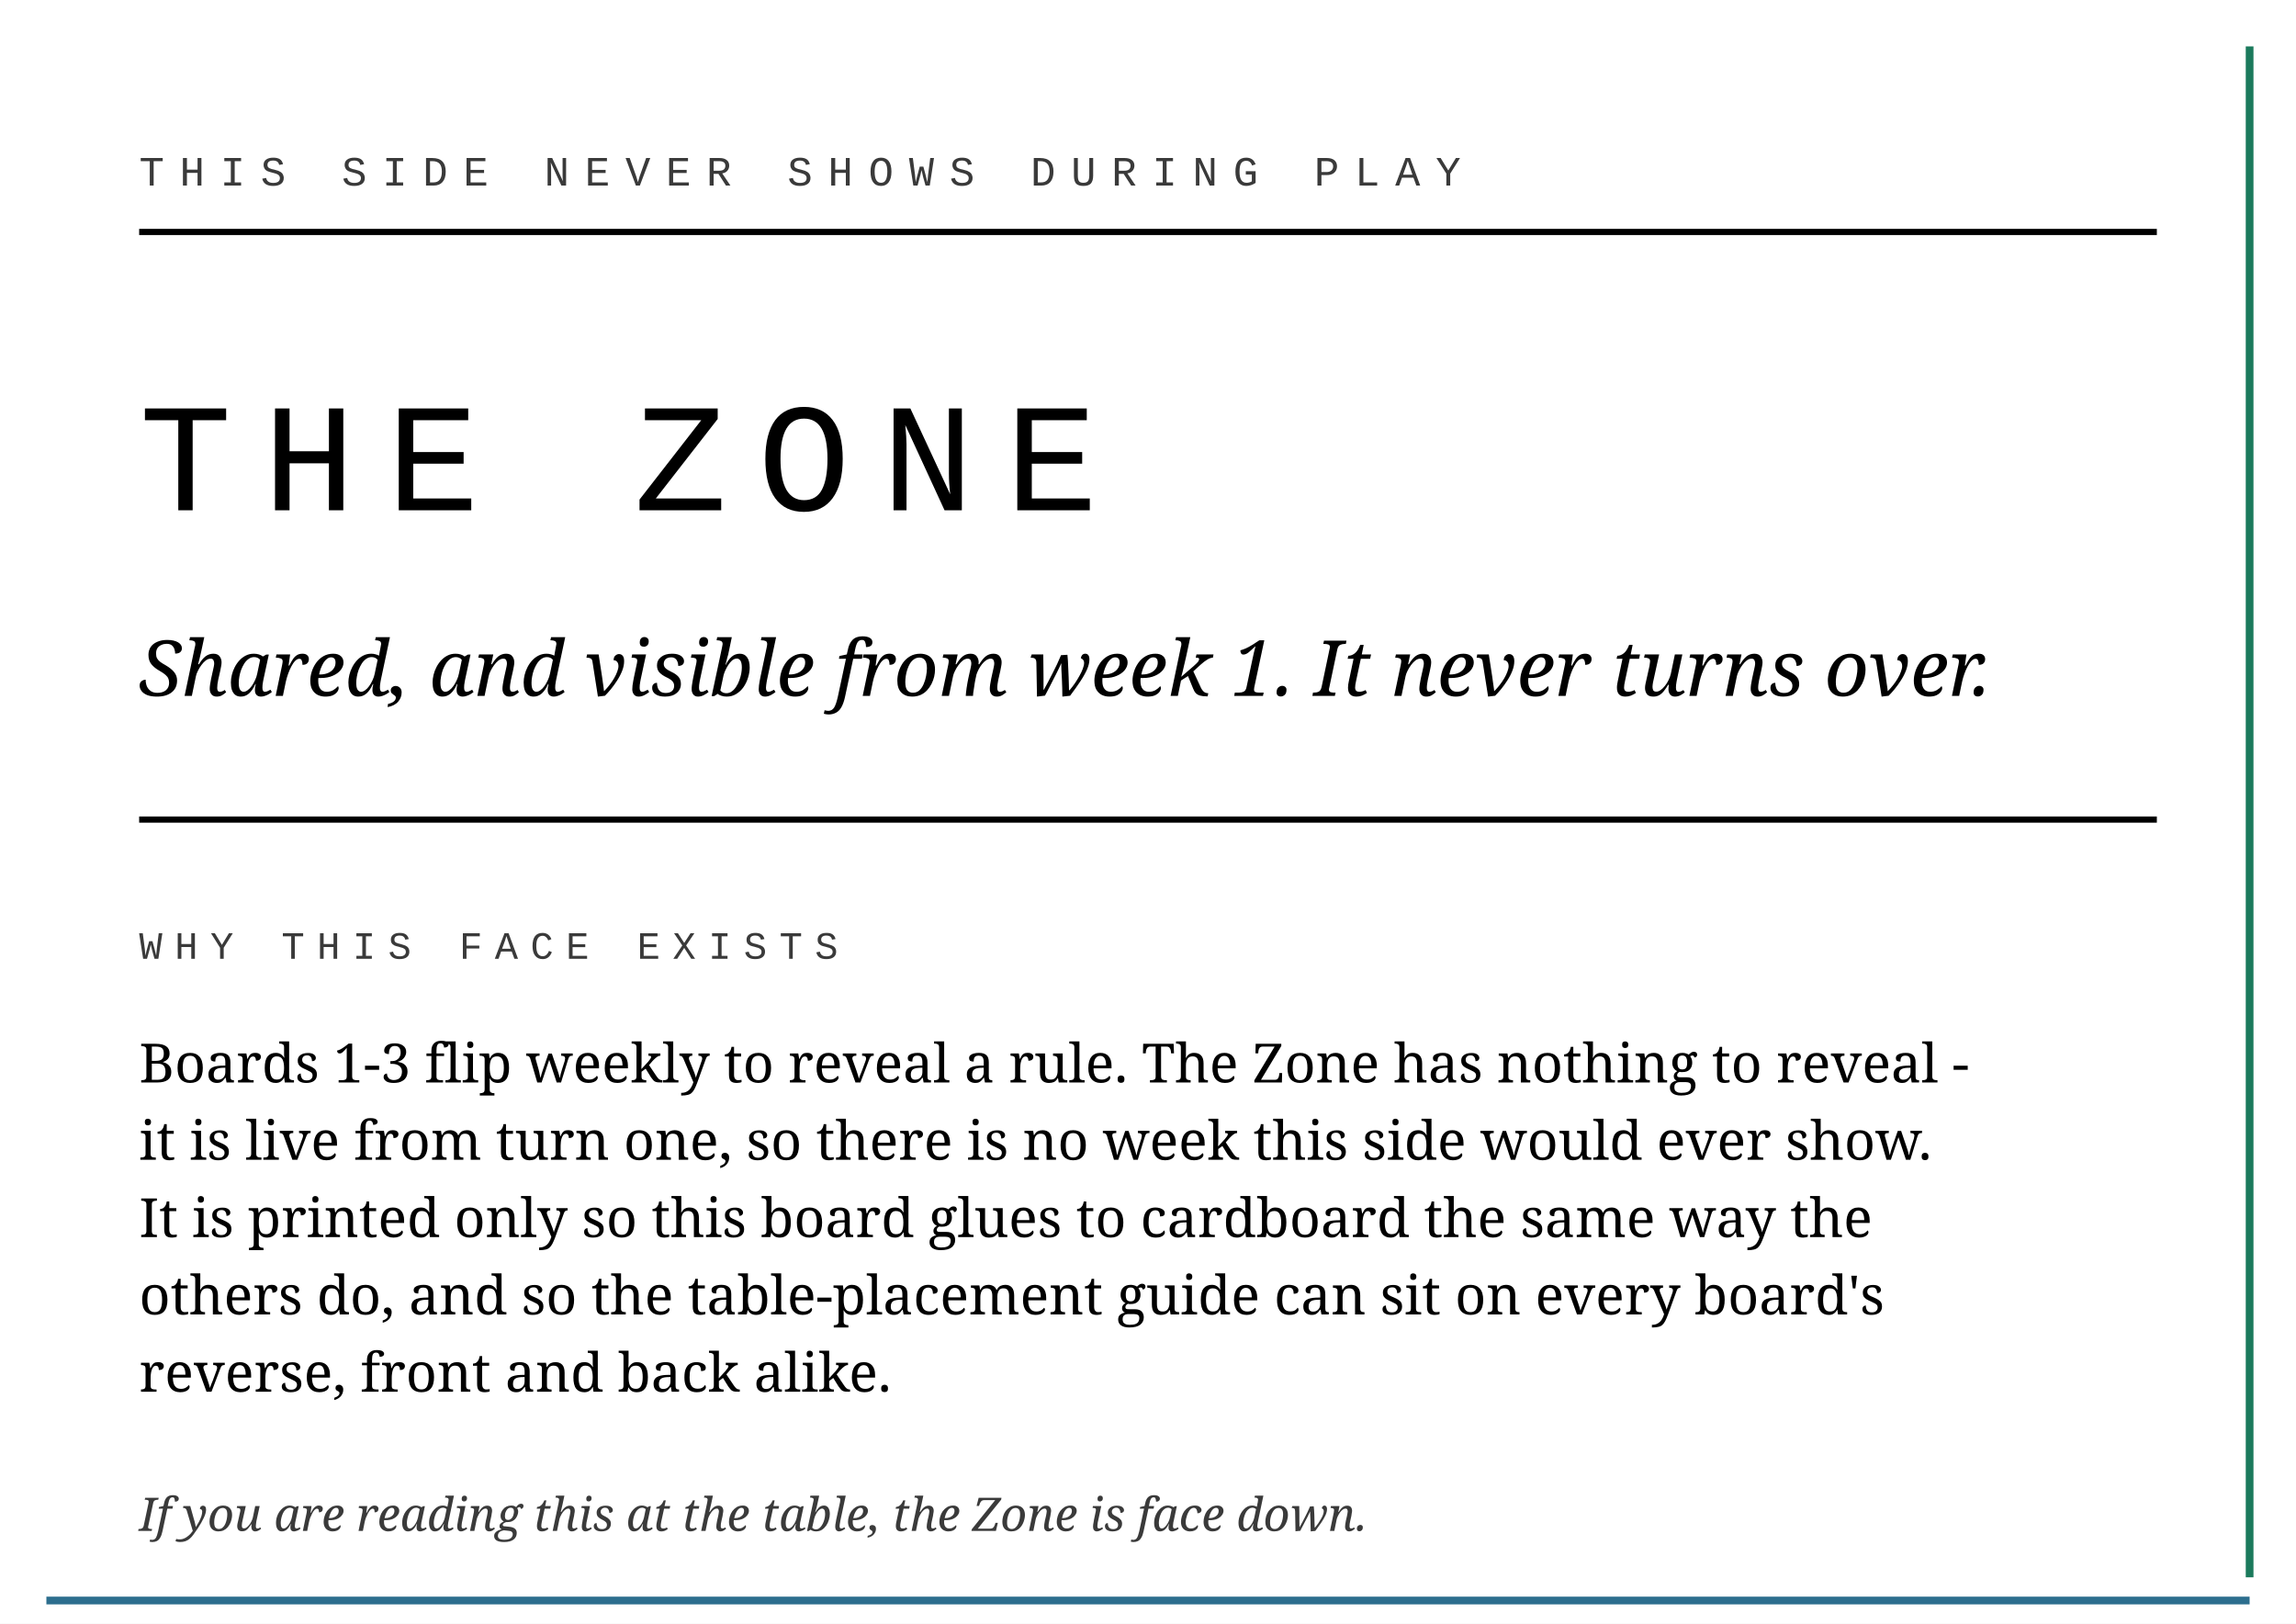
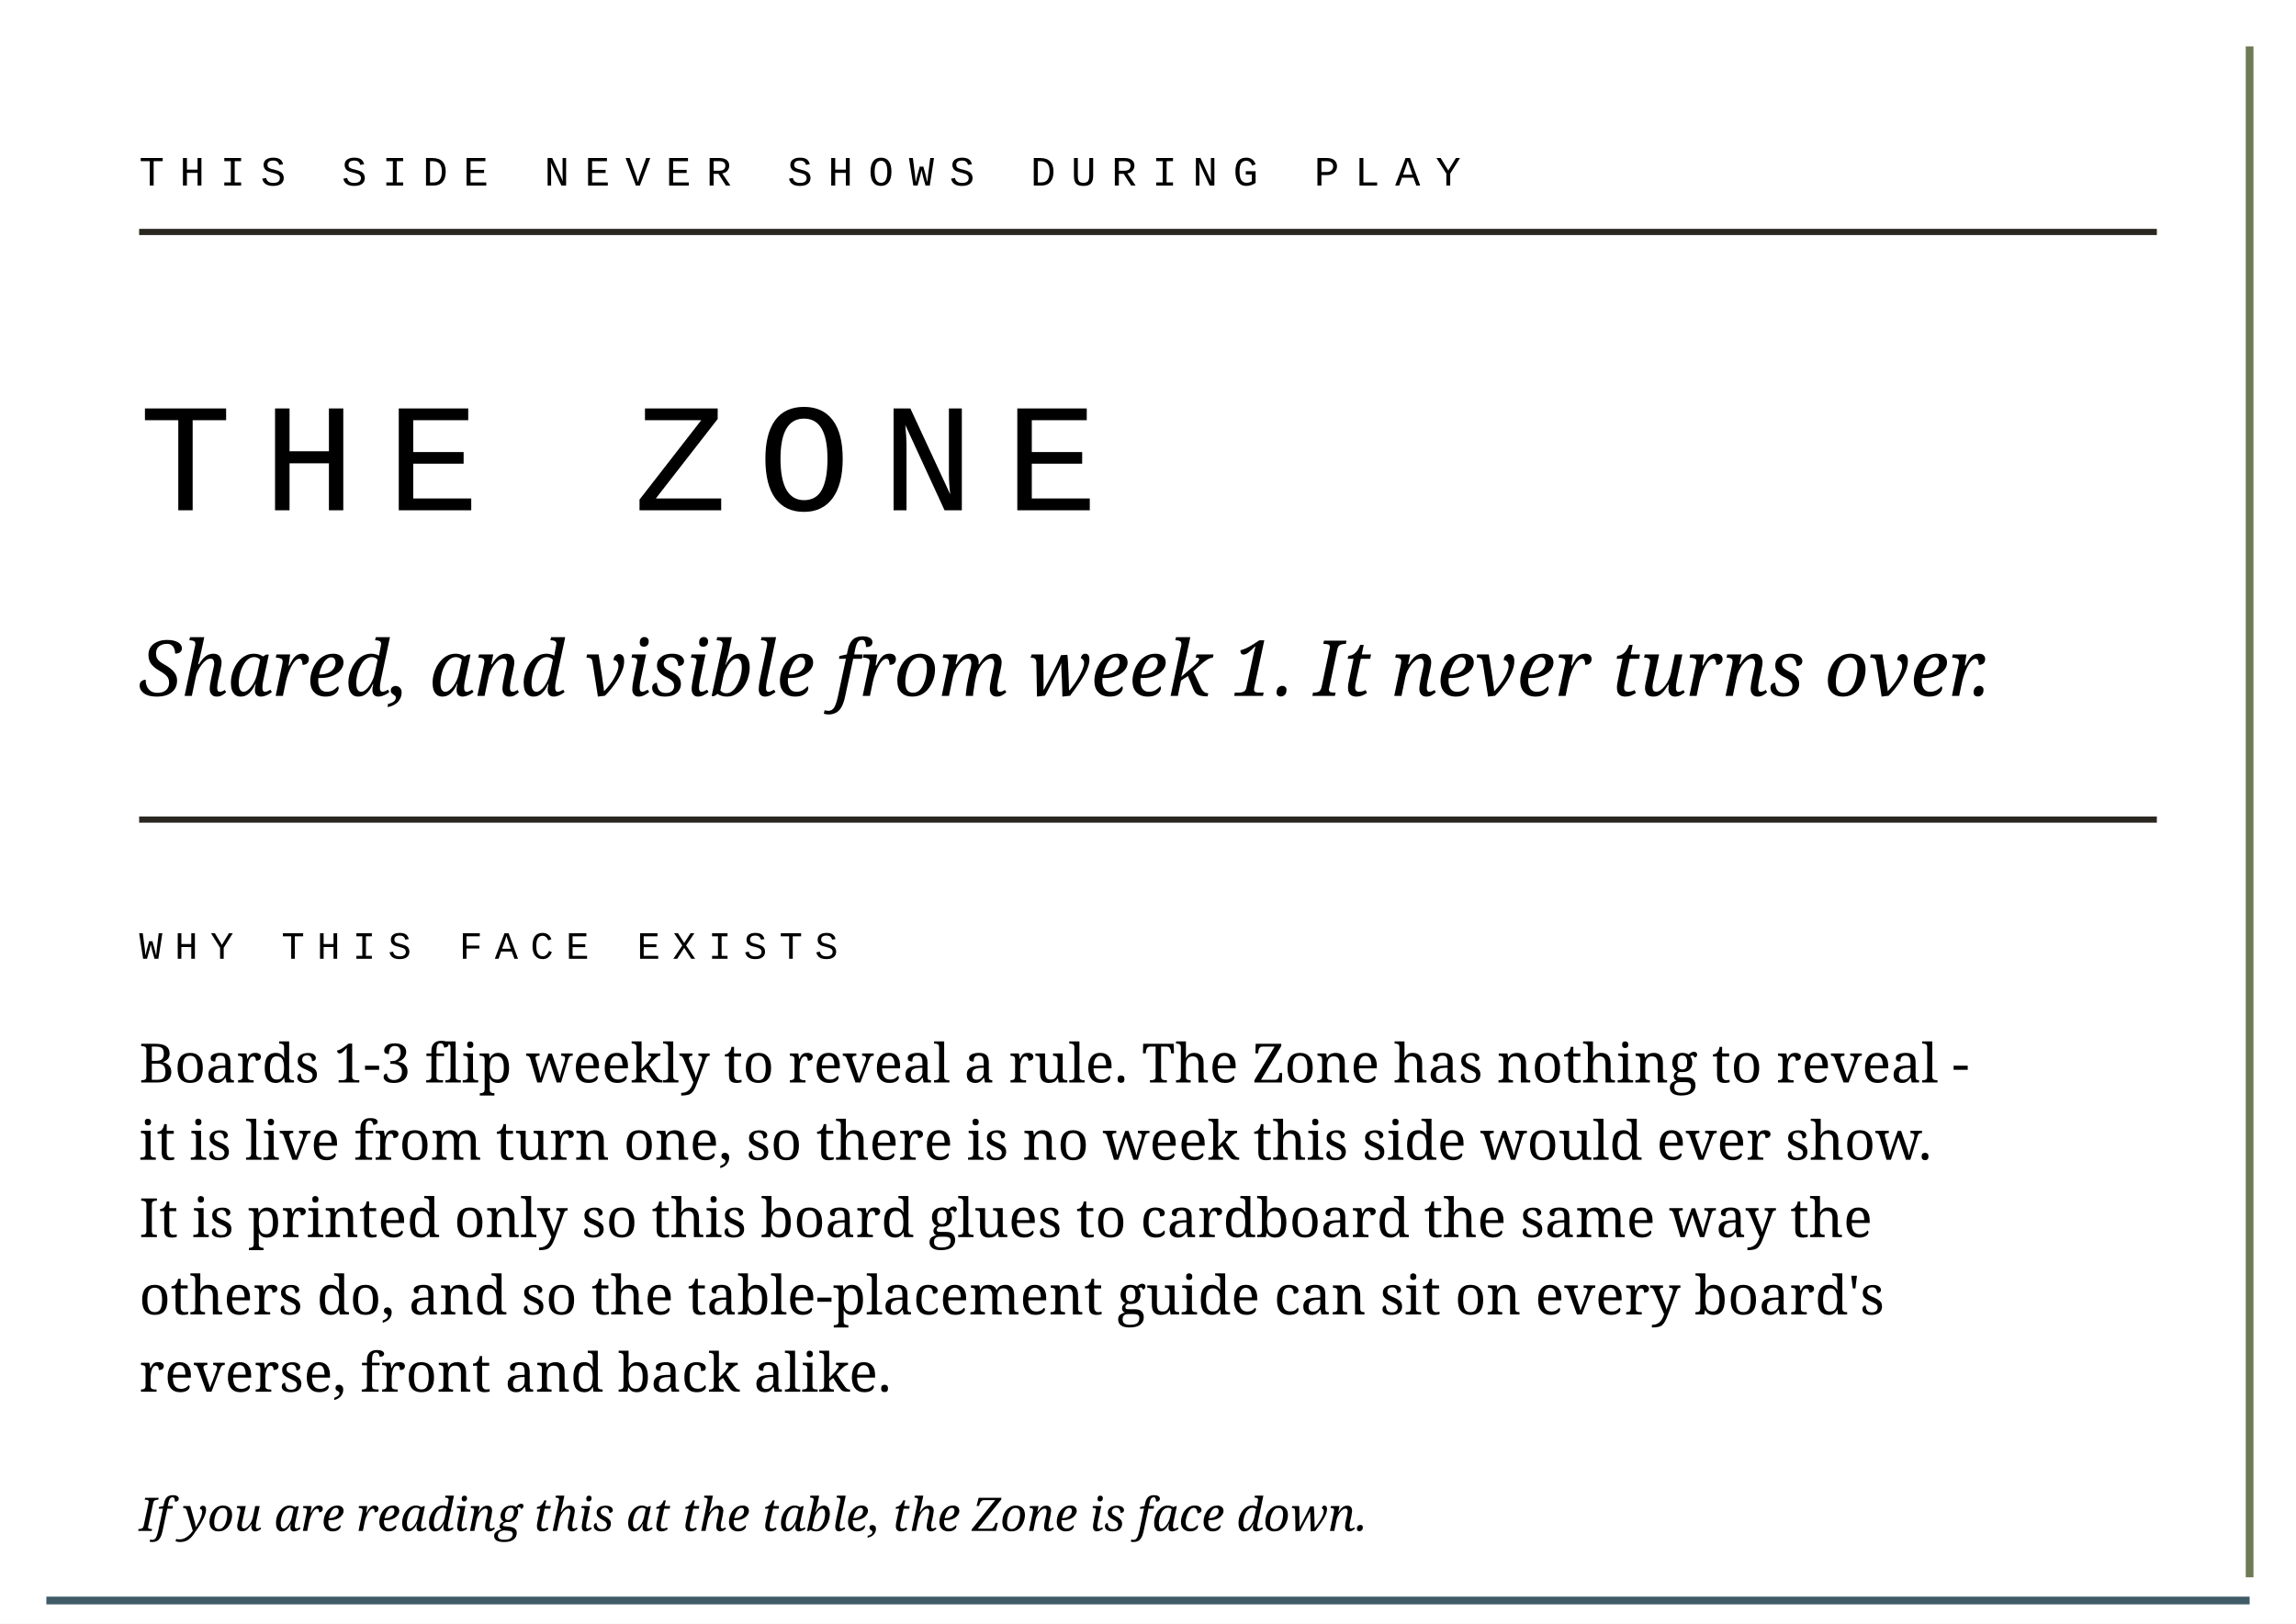
<svg xmlns="http://www.w3.org/2000/svg" width="297mm" height="210mm" viewBox="0 0 297 210">
  <style>
  .s { font-family:"EB Garamond",Garamond,Georgia,serif; fill:#000000; }
  .m { font-family:"IBM Plex Mono","Courier New",monospace; fill:#000000; }
-   .h { fill:none; stroke:#000000; stroke-width:.8; }
-   .q { fill:#3A3A3A; }
+   .h { fill:none; stroke:#2A2620; stroke-width:.8; }
+   .q { fill:#000000; }
</style>
  <rect width="297" height="210" fill="#FFFFFF" />
  <text x="18" y="24" class="m q" font-size="5.4" letter-spacing="2">THIS SIDE NEVER SHOWS DURING PLAY</text>
  <line x1="18" y1="30" x2="279" y2="30" class="h" />
  <text x="18" y="66" class="m" font-size="20" letter-spacing="4">THE ZONE</text>
  <text x="18" y="90" class="s" font-size="10" font-style="italic">Shared, and visible from week 1. It never turns over.</text>
  <line x1="18" y1="106" x2="279" y2="106" class="h" stroke-width=".5" />
  <text x="18" y="124" class="m q" font-size="5" letter-spacing="1.6">WHY THIS FACE EXISTS</text>
  <text x="18" y="140" class="s" font-size="7">Boards 1-3 flip weekly to reveal a rule. The Zone has nothing to reveal -</text>
  <text x="18" y="150" class="s" font-size="7">it is live from turn one, so there is no week this side would ever show.</text>
  <text x="18" y="160" class="s" font-size="7">It is printed only so this board glues to cardboard the same way the</text>
  <text x="18" y="170" class="s" font-size="7">others do, and so the table-placement guide can sit on every board's</text>
  <text x="18" y="180" class="s" font-size="7">reverse, front and back alike.</text>
  <text x="18" y="198" class="s q" font-size="6" font-style="italic">If you are reading this at the table, the Zone is face down.</text>
-   <line x1="291" y1="6" x2="291" y2="204" stroke="#1B7A5C" stroke-width="1" />
-   <line x1="6" y1="207" x2="291" y2="207" stroke="#2C6E8E" stroke-width="1" />
+   <line x1="291" y1="6" x2="291" y2="204" stroke="#6E7A54" stroke-width="1" />
+   <line x1="6" y1="207" x2="291" y2="207" stroke="#3F5B66" stroke-width="1" />
</svg>
